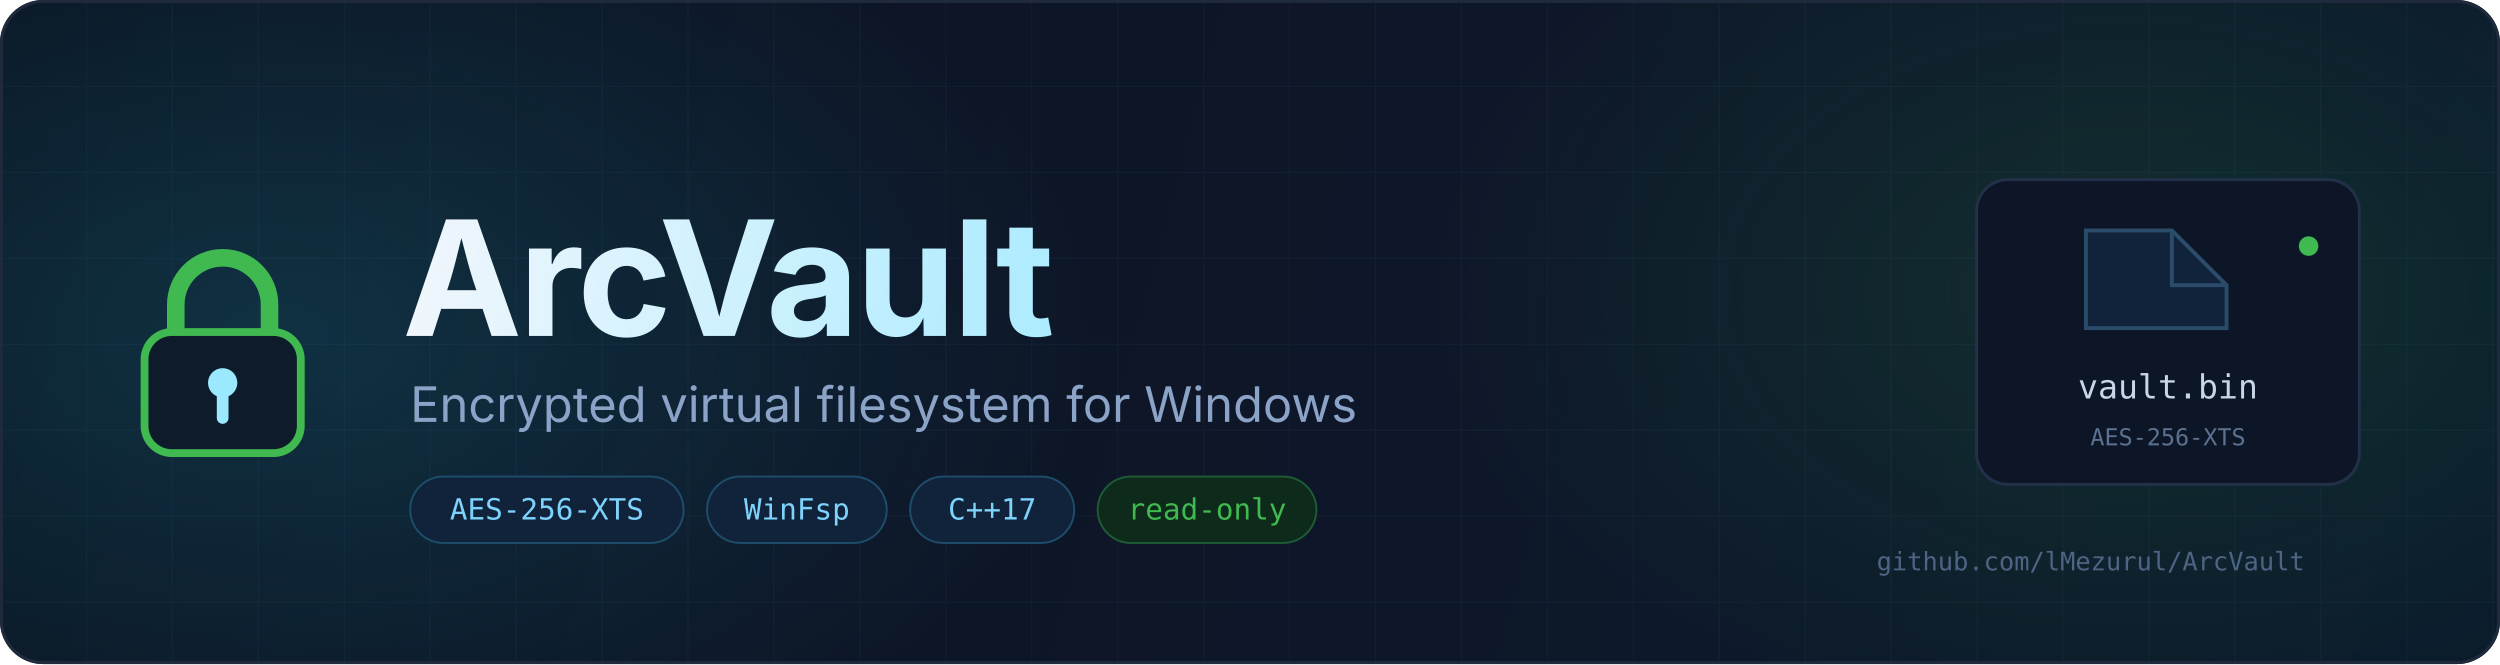
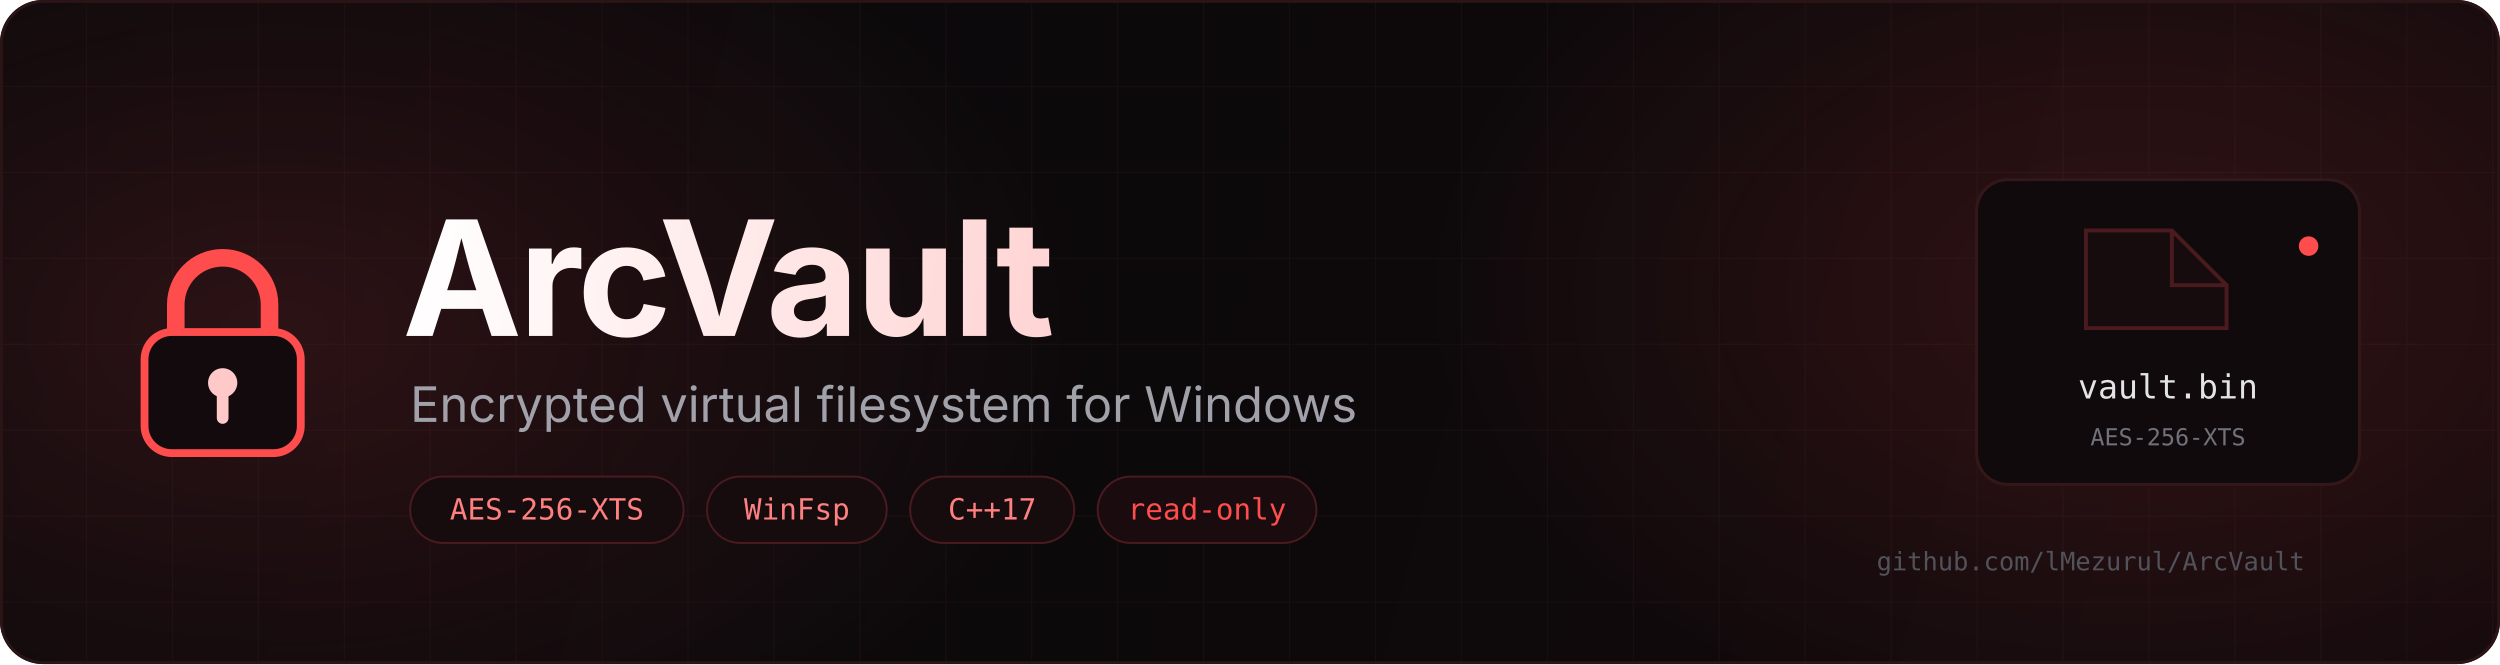
<svg xmlns="http://www.w3.org/2000/svg" width="1280" height="340" viewBox="0 0 1280 340" fill="none">
  <defs>
    <linearGradient id="bg" x1="0" y1="0" x2="1280" y2="340" gradientUnits="userSpaceOnUse">
-       <stop offset="0" stop-color="#0B1220" />
-       <stop offset="0.55" stop-color="#0E1729" />
-       <stop offset="1" stop-color="#0A1A2B" />
+       <stop offset="0" stop-color="#08080A" />
+       <stop offset="0.55" stop-color="#0D090B" />
+       <stop offset="1" stop-color="#140A0C" />
    </linearGradient>
    <linearGradient id="title" x1="210" y1="140" x2="620" y2="200" gradientUnits="userSpaceOnUse">
-       <stop offset="0" stop-color="#F0F6FC" />
-       <stop offset="1" stop-color="#9BE9FF" />
+       <stop offset="0" stop-color="#FFFFFF" />
+       <stop offset="1" stop-color="#FFC9C9" />
    </linearGradient>
    <linearGradient id="lock" x1="96" y1="110" x2="160" y2="188" gradientUnits="userSpaceOnUse">
-       <stop offset="0" stop-color="#3FB950" />
-       <stop offset="1" stop-color="#22D3EE" />
+       <stop offset="0" stop-color="#FF4D4D" />
+       <stop offset="1" stop-color="#E5484D" />
    </linearGradient>
    <radialGradient id="glow" cx="0" cy="0" r="1" gradientUnits="userSpaceOnUse" gradientTransform="translate(140 170) rotate(90) scale(260 420)">
-       <stop offset="0" stop-color="#22D3EE" stop-opacity="0.16" />
-       <stop offset="1" stop-color="#22D3EE" stop-opacity="0" />
+       <stop offset="0" stop-color="#E5484D" stop-opacity="0.16" />
+       <stop offset="1" stop-color="#E5484D" stop-opacity="0" />
    </radialGradient>
    <radialGradient id="glow2" cx="0" cy="0" r="1" gradientUnits="userSpaceOnUse" gradientTransform="translate(1090 150) rotate(90) scale(240 360)">
-       <stop offset="0" stop-color="#3FB950" stop-opacity="0.14" />
-       <stop offset="1" stop-color="#3FB950" stop-opacity="0" />
+       <stop offset="0" stop-color="#FF4D4D" stop-opacity="0.14" />
+       <stop offset="1" stop-color="#FF4D4D" stop-opacity="0" />
    </radialGradient>
    <pattern id="grid" width="44" height="44" patternUnits="userSpaceOnUse">
-       <path d="M44 0H0V44" stroke="#7DD3FC" stroke-opacity="0.045" stroke-width="1" />
+       <path d="M44 0H0V44" stroke="#FF8080" stroke-opacity="0.045" stroke-width="1" />
    </pattern>
  </defs>
  <rect width="1280" height="340" rx="22" fill="url(#bg)" />
  <rect width="1280" height="340" rx="22" fill="url(#grid)" />
  <rect width="1280" height="340" rx="22" fill="url(#glow)" />
  <rect width="1280" height="340" rx="22" fill="url(#glow2)" />
-   <rect x="0.75" y="0.75" width="1278.5" height="338.5" rx="21.5" stroke="#1F2A3D" stroke-width="1.5" />
+   <rect x="0.75" y="0.75" width="1278.5" height="338.5" rx="21.5" stroke="#2A1416" stroke-width="1.5" />
  <g transform="translate(72 112)">
    <path d="M18 62V44c0-13.3 10.7-24 24-24s24 10.7 24 24v18" stroke="url(#lock)" stroke-width="9" stroke-linecap="round" />
-     <rect x="2" y="58" width="80" height="62" rx="14" fill="#0D1B2A" stroke="url(#lock)" stroke-width="4" />
-     <circle cx="42" cy="84" r="7.5" fill="#9BE9FF" />
-     <path d="M42 89v13" stroke="#9BE9FF" stroke-width="6" stroke-linecap="round" />
+     <rect x="2" y="58" width="80" height="62" rx="14" fill="#120A0C" stroke="url(#lock)" stroke-width="4" />
+     <circle cx="42" cy="84" r="7.5" fill="#FFC9C9" />
+     <path d="M42 89v13" stroke="#FFC9C9" stroke-width="6" stroke-linecap="round" />
  </g>
  <text x="206" y="172" font-family="Segoe UI, Inter, system-ui, sans-serif" font-size="82" font-weight="700" letter-spacing="-1.5" fill="url(#title)">ArcVault</text>
-   <text x="210" y="216" font-family="Segoe UI, Inter, system-ui, sans-serif" font-size="25" fill="#8BA3C7">Encrypted virtual filesystem for Windows</text>
+   <text x="210" y="216" font-family="Segoe UI, Inter, system-ui, sans-serif" font-size="25" fill="#A1A1AA">Encrypted virtual filesystem for Windows</text>
  <g font-family="Cascadia Code, Consolas, monospace" font-size="15">
-     <rect x="210" y="244" width="140" height="34" rx="17" fill="#10233A" stroke="#1E4C6B" />
-     <text x="280" y="266" text-anchor="middle" fill="#7DD3FC">AES-256-XTS</text>
-     <rect x="362" y="244" width="92" height="34" rx="17" fill="#10233A" stroke="#1E4C6B" />
-     <text x="408" y="266" text-anchor="middle" fill="#7DD3FC">WinFsp</text>
-     <rect x="466" y="244" width="84" height="34" rx="17" fill="#10233A" stroke="#1E4C6B" />
-     <text x="508" y="266" text-anchor="middle" fill="#7DD3FC">C++17</text>
-     <rect x="562" y="244" width="112" height="34" rx="17" fill="#0E2A1B" stroke="#1E5B34" />
-     <text x="618" y="266" text-anchor="middle" fill="#3FB950">read-only</text>
+     <rect x="210" y="244" width="140" height="34" rx="17" fill="#160C0E" stroke="#4A1A1E" />
+     <text x="280" y="266" text-anchor="middle" fill="#FF8080">AES-256-XTS</text>
+     <rect x="362" y="244" width="92" height="34" rx="17" fill="#160C0E" stroke="#4A1A1E" />
+     <text x="408" y="266" text-anchor="middle" fill="#FF8080">WinFsp</text>
+     <rect x="466" y="244" width="84" height="34" rx="17" fill="#160C0E" stroke="#4A1A1E" />
+     <text x="508" y="266" text-anchor="middle" fill="#FF8080">C++17</text>
+     <rect x="562" y="244" width="112" height="34" rx="17" fill="#1A0C0E" stroke="#4A1A1E" />
+     <text x="618" y="266" text-anchor="middle" fill="#FF4D4D">read-only</text>
  </g>
  <g transform="translate(1012 92)">
-     <rect width="196" height="156" rx="16" fill="#0D1626" stroke="#22304A" stroke-width="1.5" />
-     <path d="M56 26h44l28 28v22H56z" fill="#10233A" stroke="#2B4B6B" stroke-width="2" />
-     <path d="M100 26v28h28" fill="none" stroke="#2B4B6B" stroke-width="2" />
-     <text x="98" y="112" text-anchor="middle" font-family="Cascadia Code, Consolas, monospace" font-size="17" fill="#C9D6E8">vault.bin</text>
-     <text x="98" y="136" text-anchor="middle" font-family="Cascadia Code, Consolas, monospace" font-size="12" fill="#5B718F">AES-256-XTS</text>
-     <circle cx="170" cy="34" r="5" fill="#3FB950" />
+     <rect width="196" height="156" rx="16" fill="#100A0C" stroke="#34171A" stroke-width="1.5" />
+     <path d="M56 26h44l28 28v22H56z" fill="#160C0E" stroke="#4A1A1E" stroke-width="2" />
+     <path d="M100 26v28h28" fill="none" stroke="#4A1A1E" stroke-width="2" />
+     <text x="98" y="112" text-anchor="middle" font-family="Cascadia Code, Consolas, monospace" font-size="17" fill="#E4E4E7">vault.bin</text>
+     <text x="98" y="136" text-anchor="middle" font-family="Cascadia Code, Consolas, monospace" font-size="12" fill="#71717A">AES-256-XTS</text>
+     <circle cx="170" cy="34" r="5" fill="#FF4D4D" />
  </g>
-   <text x="1180" y="292" text-anchor="end" font-family="Cascadia Code, Consolas, monospace" font-size="13" fill="#4E6484">github.com/lMezurul/ArcVault</text>
+   <text x="1180" y="292" text-anchor="end" font-family="Cascadia Code, Consolas, monospace" font-size="13" fill="#52525B">github.com/lMezurul/ArcVault</text>
</svg>
